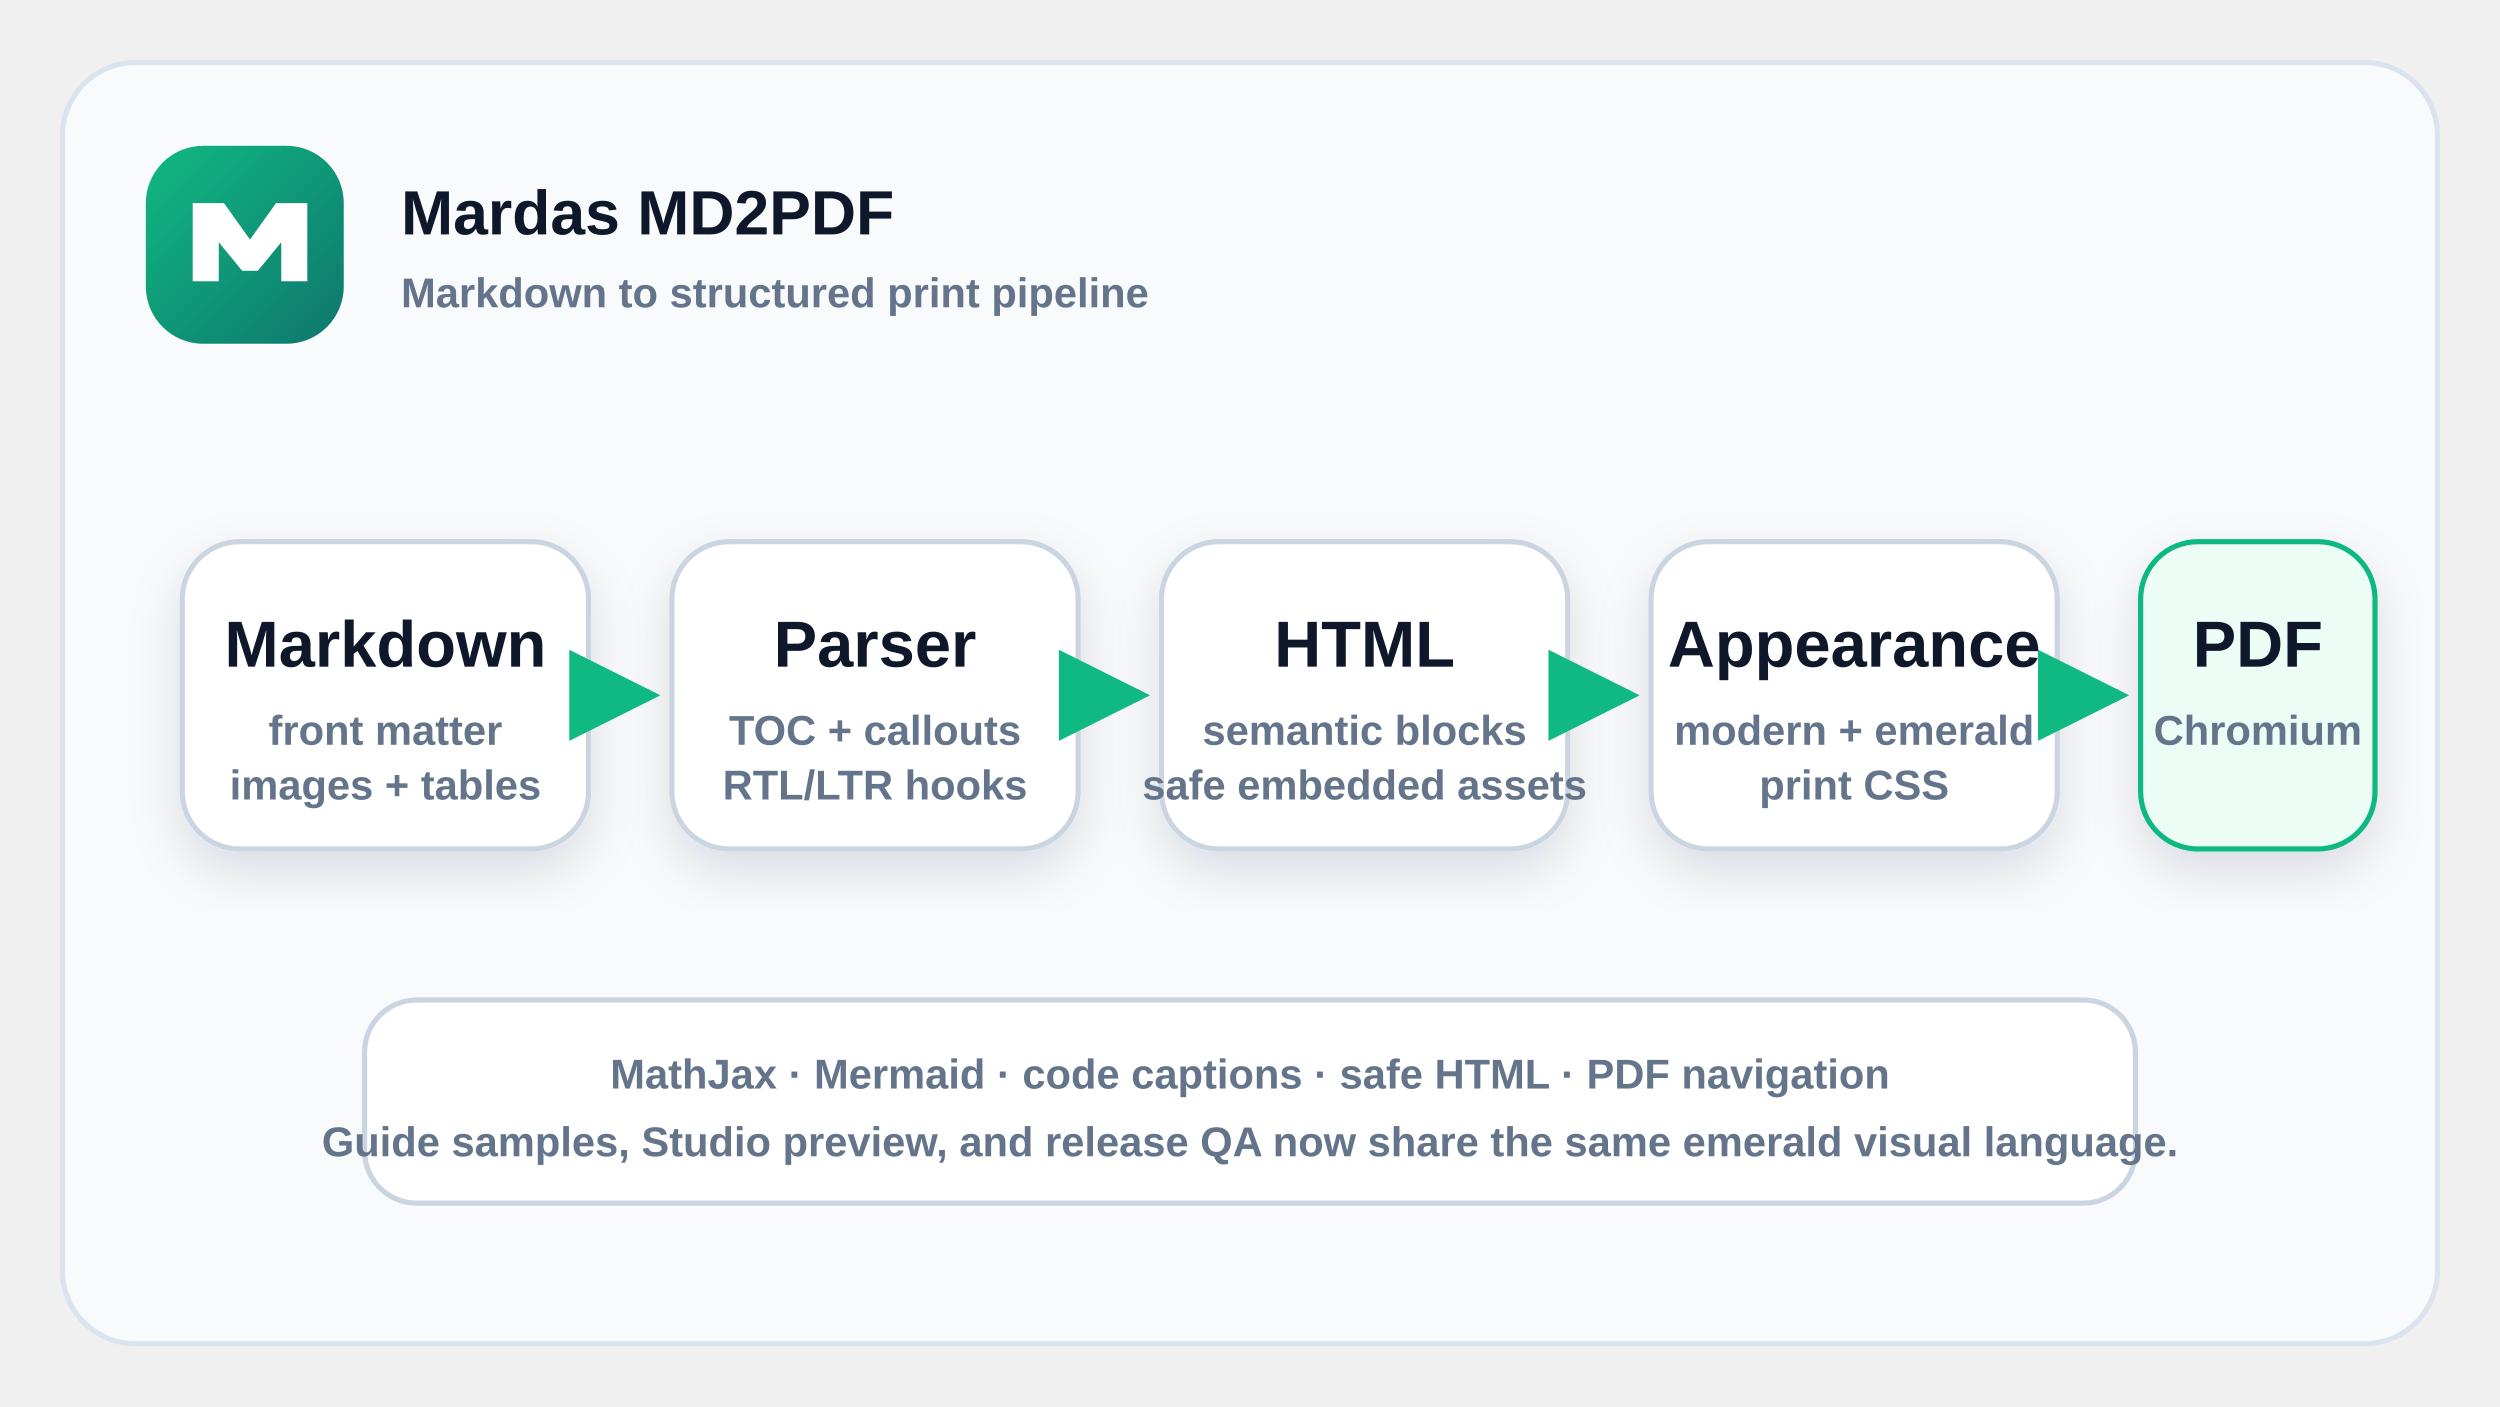
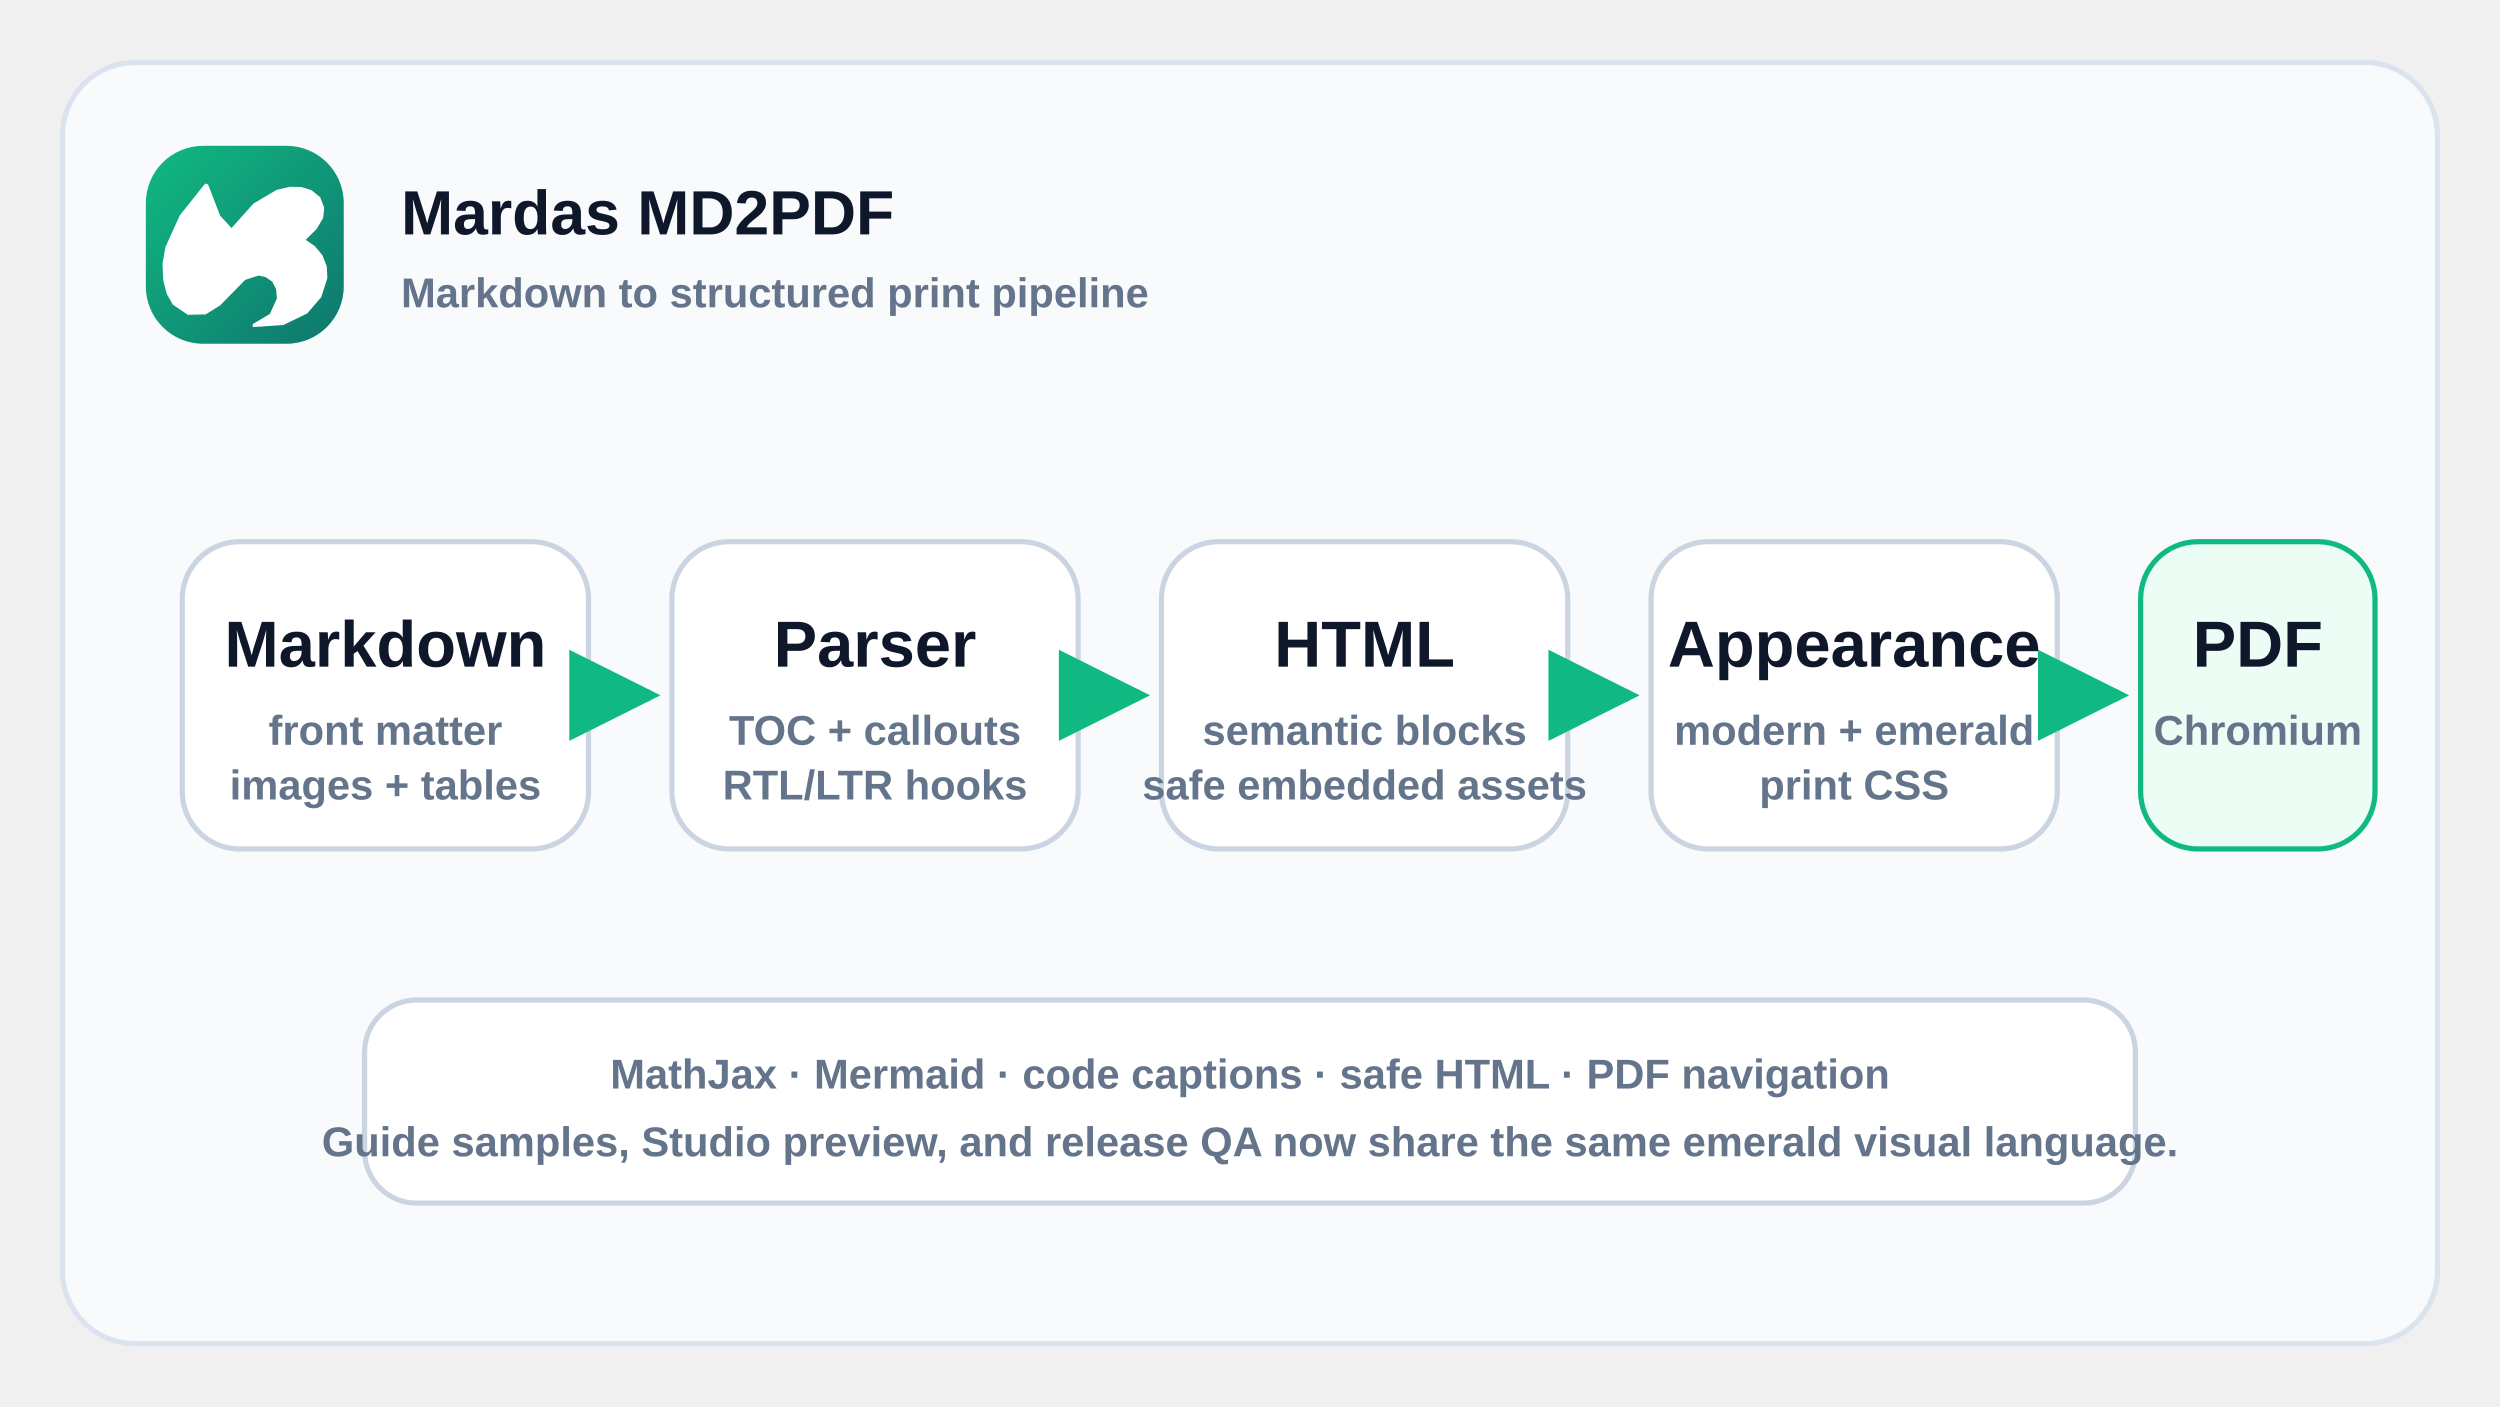
<svg xmlns="http://www.w3.org/2000/svg" width="960" height="540" viewBox="0 0 960 540" role="img" aria-labelledby="title desc">
  <defs>
    <linearGradient id="accent" x1="0" x2="1" y1="0" y2="1">
      <stop offset="0" stop-color="#10b981" />
      <stop offset="1" stop-color="#0f766e" />
    </linearGradient>
-     <filter id="shadow" x="-20%" y="-20%" width="140%" height="140%">
-       <feDropShadow dx="0" dy="8" stdDeviation="10" flood-color="#0f172a" flood-opacity="0.12" />
-     </filter>
    <marker id="arrow" viewBox="0 0 10 10" refX="8.4" refY="5" markerWidth="7" markerHeight="7" orient="auto-start-reverse">
      <path d="M 0 0 L 10 5 L 0 10 z" fill="#10b981" />
    </marker>
    <style>
      .bg{fill:#f8fafc;stroke:#dbe3ef;stroke-width:2}
-       .card{fill:#ffffff;stroke:#cbd5e1;stroke-width:2;filter:url(#shadow)}
-       .card-accent{fill:#ecfdf5;stroke:#10b981;stroke-width:2;filter:url(#shadow)}
+       .card{fill:#ffffff;stroke:#cbd5e1;stroke-width:2}
+       .card-accent{fill:#ecfdf5;stroke:#10b981;stroke-width:2}
      .label{font:700 25px "Segoe UI",Arial,sans-serif;fill:#0f172a;text-anchor:middle}
      .meta{font:600 16px "Segoe UI",Arial,sans-serif;fill:#64748b;text-anchor:middle}
      .meta-start{text-anchor:start}
      .arrow{fill:none;stroke:#10b981;stroke-width:5;stroke-linecap:round;marker-end:url(#arrow)}
-       .dot{fill:url(#accent)}
      .brand{font:800 24px "Segoe UI",Arial,sans-serif;fill:#0f172a}
    </style>
  </defs>
  <rect x="24" y="24" width="912" height="492" rx="28" class="bg" />
  <g transform="translate(56 56)">
    <rect x="0" y="0" width="76" height="76" rx="22" fill="url(#accent)" />
-     <path d="M18 52V22h12l10 14 10-14h12v30H52V37l-9 11h-6l-9-11v15Z" fill="#ffffff" />
+     <path d="M64.1 38.5 L43.8 64.0 L32.3 89.4 L30.0 102.7 L30.6 115.9 L33.4 126.8 L38.2 135.3 L50.2 143.5 L64.5 143.2 L76.2 135.9 L96.1 115.6 L106.8 112.1 L112.6 113.4 L117.8 117.0 L120.9 123.0 L121.5 130.5 L115.9 142.8 L102.2 150.9 L102.2 153.3 L126.6 151.7 L145.8 142.4 L157.0 129.4 L161.9 114.1 L161.4 104.6 L157.9 95.8 L151.9 88.6 L144.5 83.5 L153.2 75.0 L158.5 66.1 L159.4 57.9 L156.1 49.4 L149.2 43.8 L141.2 41.3 L131.9 41.1 L121.2 43.6 L102.8 54.5 L85.2 74.1 L76.1 64.2 L66.4 39.1 Z" fill="#ffffff" transform="translate(-8 -4) scale(.48)" />
    <text x="98" y="34" class="brand">Mardas MD2PDF</text>
    <text x="98" y="62" class="meta meta-start">Markdown to structured print pipeline</text>
  </g>
  <rect x="70" y="208" width="156" height="118" rx="22" class="card" />
  <text x="148" y="256" class="label">Markdown</text>
  <text x="148" y="286" class="meta">front matter</text>
  <text x="148" y="307" class="meta">images + tables</text>
  <rect x="258" y="208" width="156" height="118" rx="22" class="card" />
  <text x="336" y="256" class="label">Parser</text>
  <text x="336" y="286" class="meta">TOC + callouts</text>
  <text x="336" y="307" class="meta">RTL/LTR hooks</text>
  <rect x="446" y="208" width="156" height="118" rx="22" class="card" />
  <text x="524" y="256" class="label">HTML</text>
  <text x="524" y="286" class="meta">semantic blocks</text>
  <text x="524" y="307" class="meta">safe embedded assets</text>
  <rect x="634" y="208" width="156" height="118" rx="22" class="card" />
  <text x="712" y="256" class="label">Appearance</text>
  <text x="712" y="286" class="meta">modern + emerald</text>
  <text x="712" y="307" class="meta">print CSS</text>
  <rect x="822" y="208" width="90" height="118" rx="22" class="card-accent" />
  <text x="867" y="256" class="label">PDF</text>
  <text x="867" y="286" class="meta">Chromium</text>
  <path d="M226 267 H248" class="arrow" />
  <path d="M414 267 H436" class="arrow" />
  <path d="M602 267 H624" class="arrow" />
  <path d="M790 267 H812" class="arrow" />
  <rect x="140" y="384" width="680" height="78" rx="20" fill="#ffffff" stroke="#cbd5e1" stroke-width="2" />
  <text x="480" y="418" class="meta">MathJax · Mermaid · code captions · safe HTML · PDF navigation</text>
  <text x="480" y="444" class="meta">Guide samples, Studio preview, and release QA now share the same emerald visual language.</text>
</svg>
